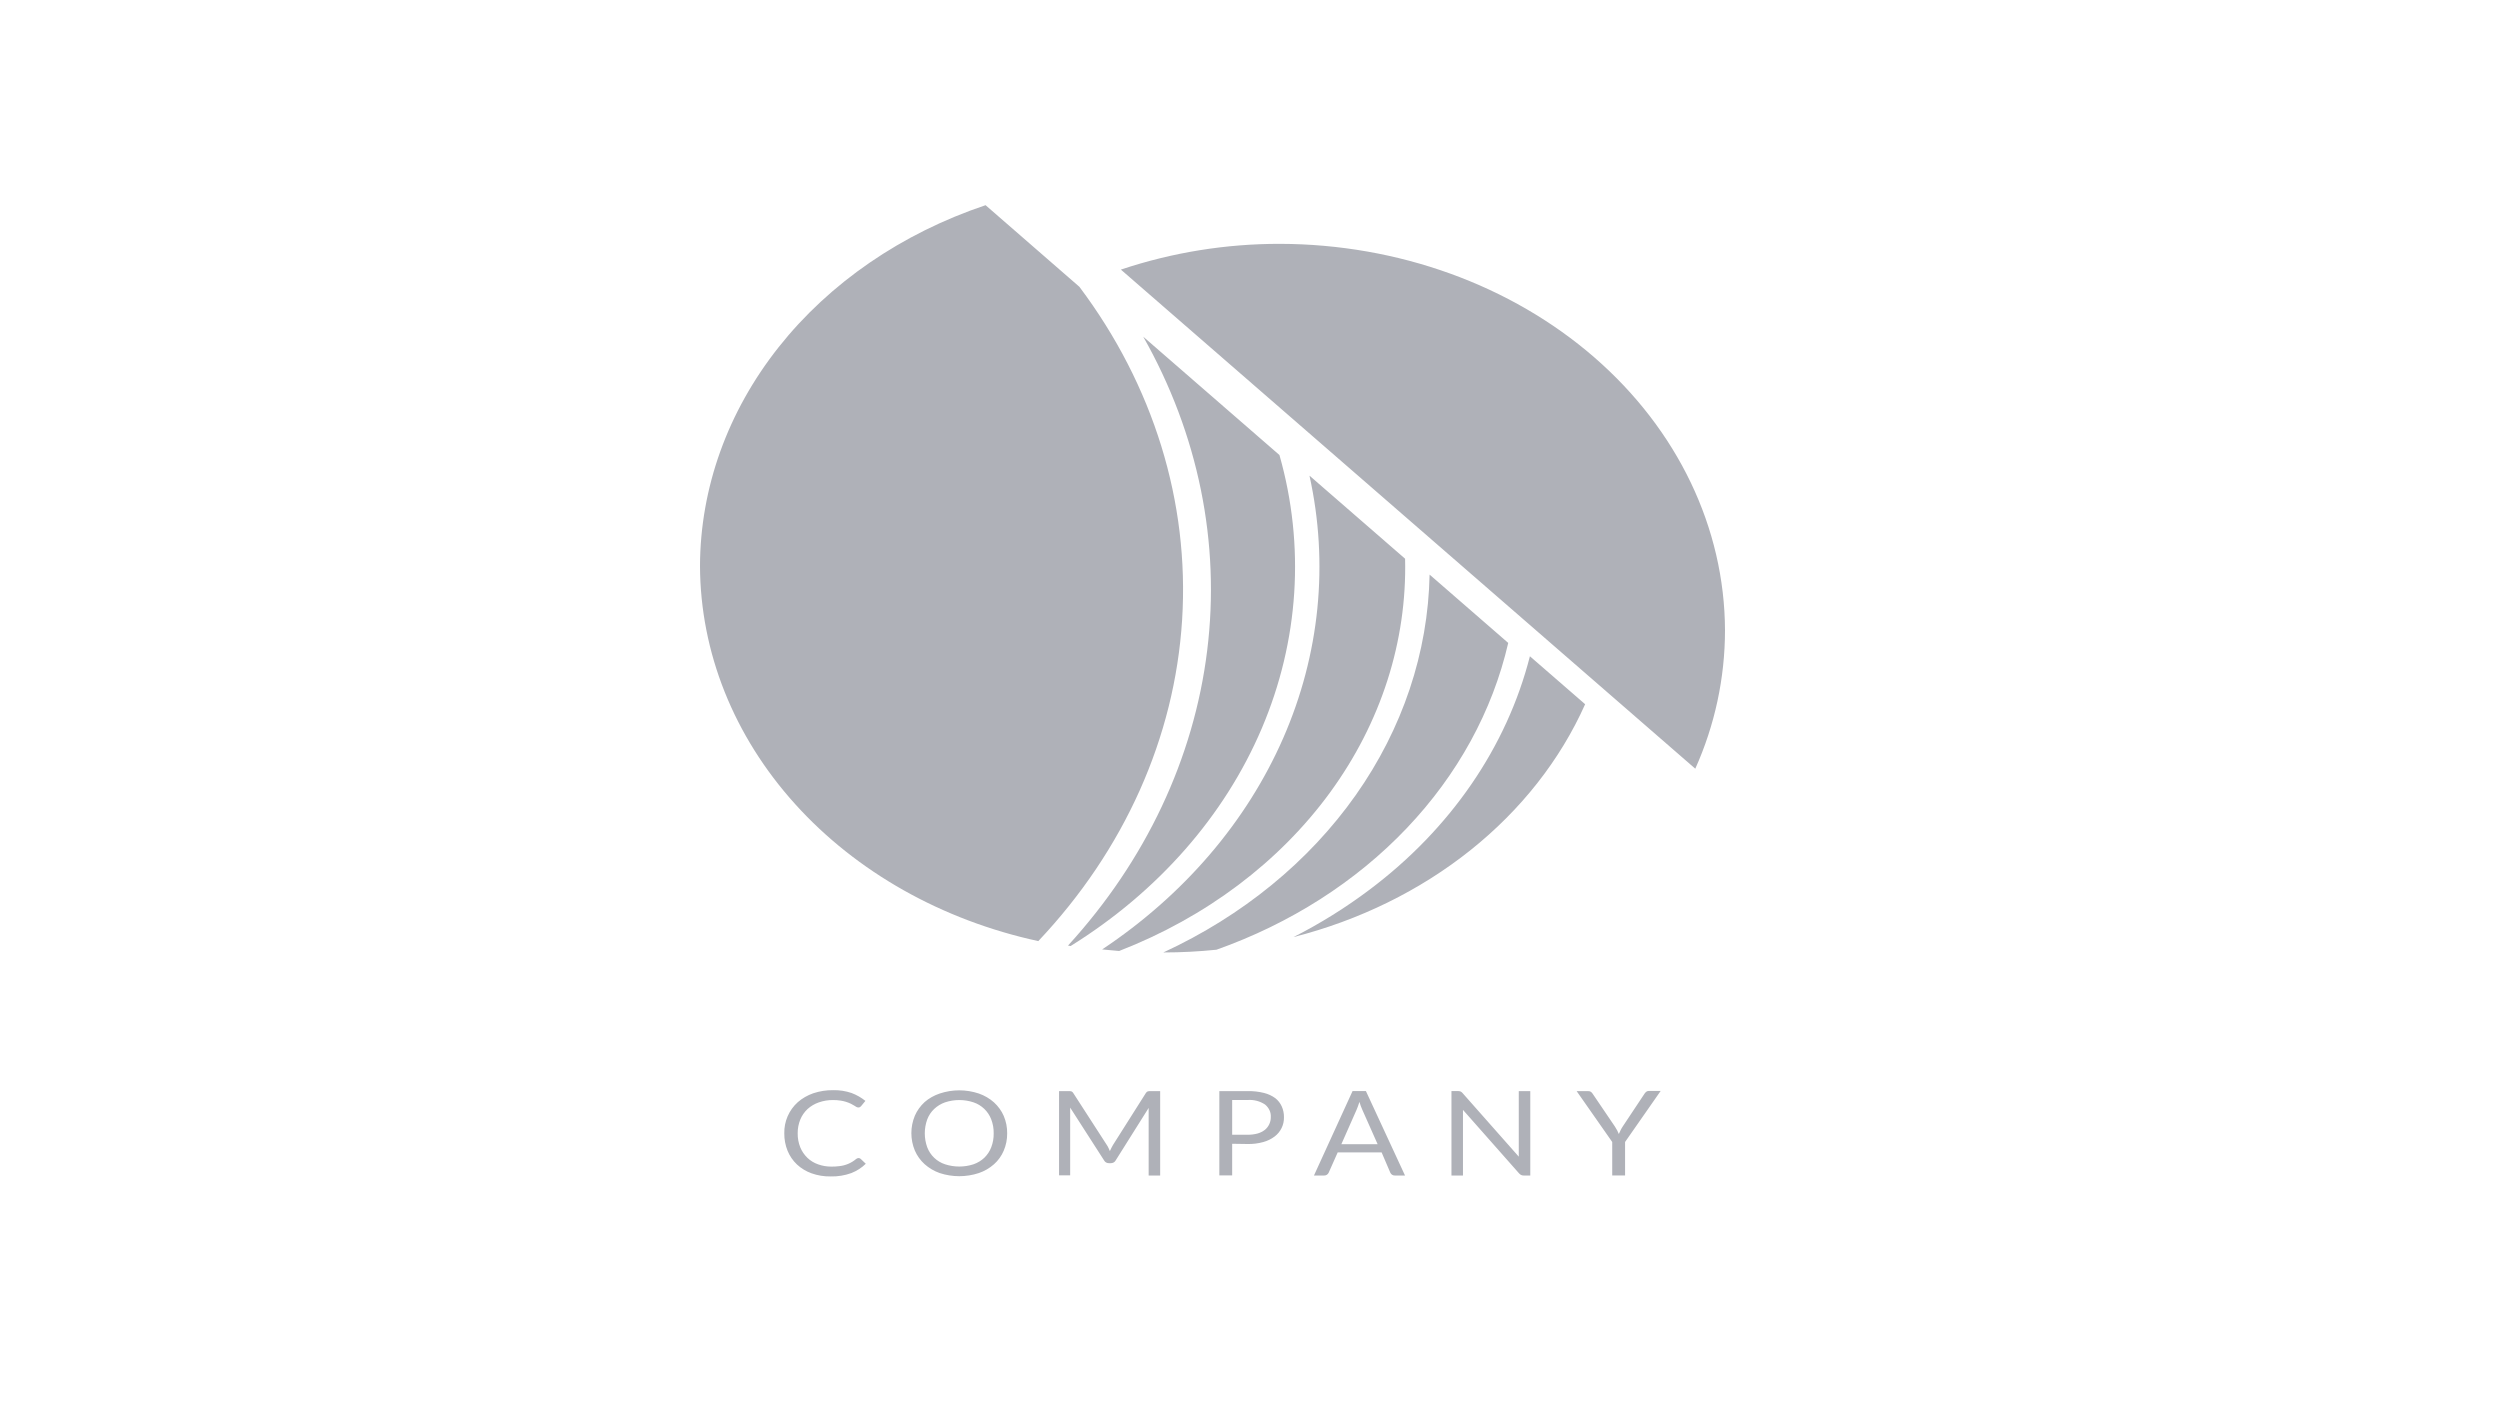
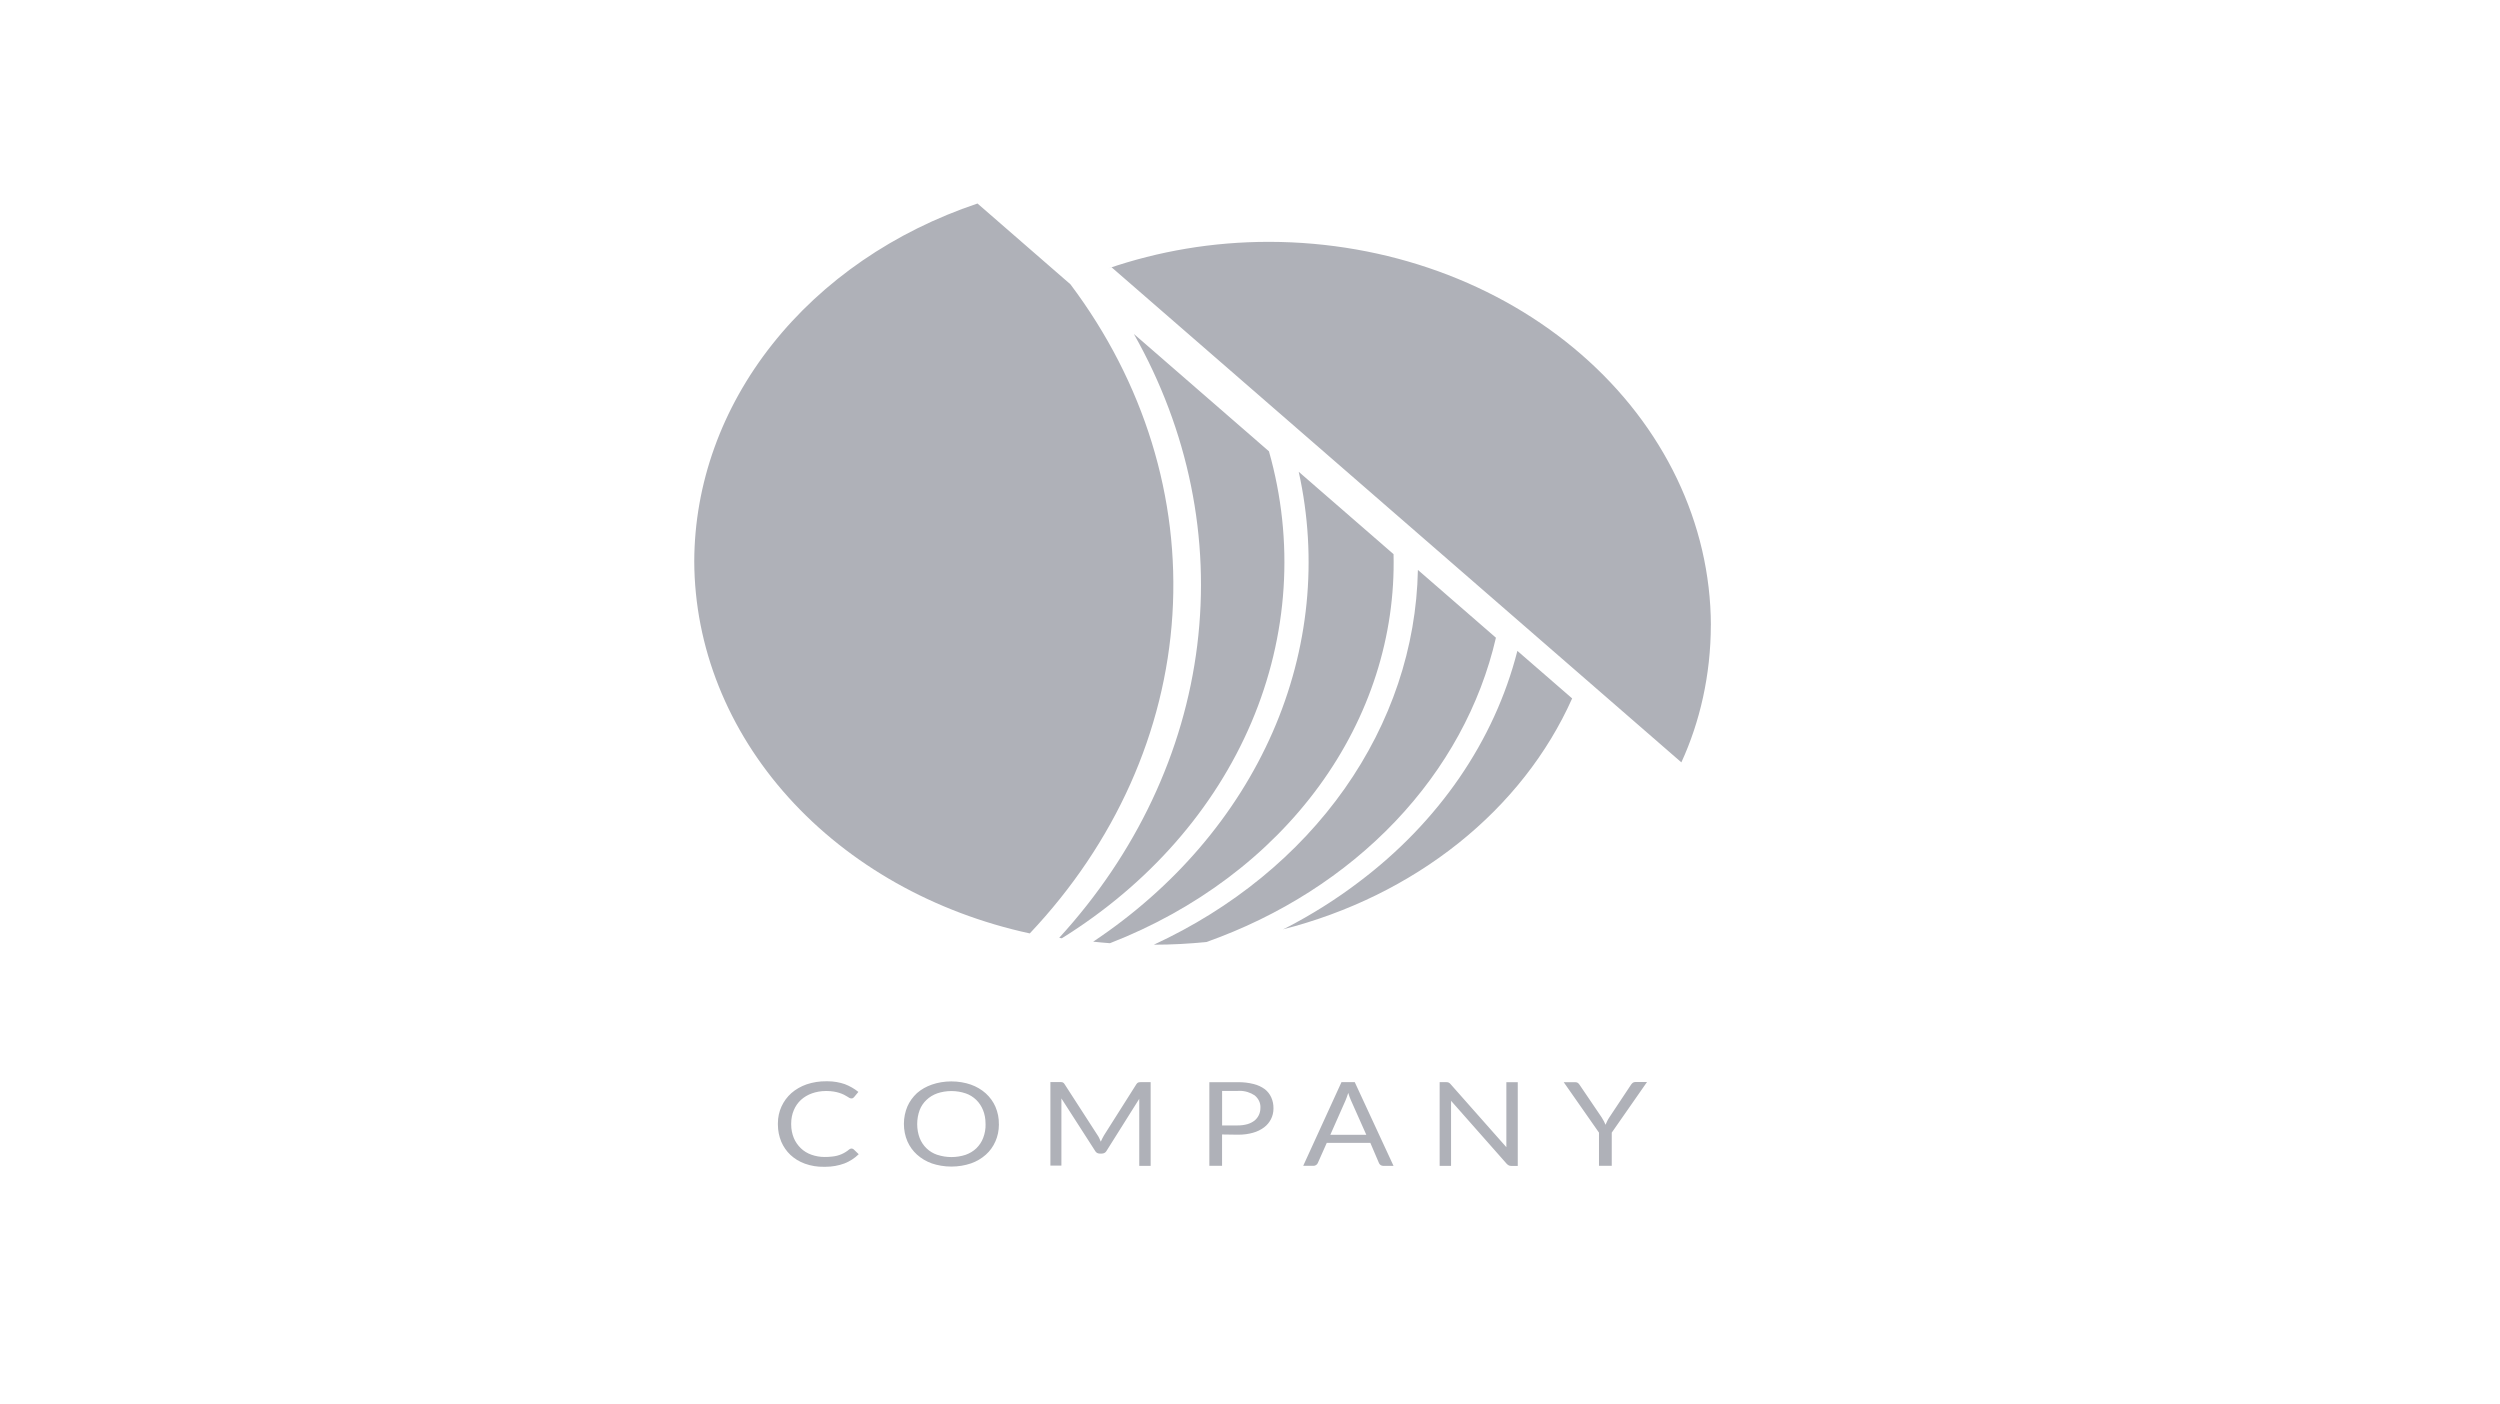
- <svg xmlns="http://www.w3.org/2000/svg" width="106" height="60" fill="none">
-   <path d="M36.406 49.101c.016 0 .032.004.046.01a.121.121 0 0 1 .039.024l.218.208c-.17.169-.379.304-.614.396a2.39 2.39 0 0 1-.87.142c-.28.005-.558-.04-.817-.133a1.794 1.794 0 0 1-.617-.374 1.674 1.674 0 0 1-.397-.578 1.926 1.926 0 0 1-.14-.742 1.724 1.724 0 0 1 .573-1.322c.186-.163.409-.291.654-.377.269-.09.555-.135.843-.132a2.27 2.27 0 0 1 .782.12c.216.082.414.195.587.335l-.183.222a.178.178 0 0 1-.046.04.125.125 0 0 1-.074.017.178.178 0 0 1-.08-.023l-.097-.06-.137-.076a1.548 1.548 0 0 0-.43-.132 1.891 1.891 0 0 0-.325-.024 1.76 1.76 0 0 0-.605.1 1.39 1.39 0 0 0-.475.28c-.136.128-.24.28-.308.445a1.5 1.5 0 0 0-.111.587 1.53 1.53 0 0 0 .111.597c.067.164.17.314.303.443.125.12.28.215.453.275.178.064.368.096.561.095.111.001.223-.005.333-.019a1.316 1.316 0 0 0 .72-.306.171.171 0 0 1 .103-.038ZM42.704 48.054a1.81 1.81 0 0 1-.147.737 1.594 1.594 0 0 1-.41.572 1.889 1.889 0 0 1-.645.375 2.655 2.655 0 0 1-1.658 0 1.91 1.91 0 0 1-.64-.377 1.678 1.678 0 0 1-.415-.578 1.922 1.922 0 0 1 0-1.475c.093-.216.234-.413.415-.58.182-.159.4-.282.64-.363a2.61 2.61 0 0 1 1.658 0c.242.085.461.213.643.376.18.165.32.36.412.571.101.238.151.489.147.742Zm-.572 0a1.566 1.566 0 0 0-.104-.593 1.22 1.22 0 0 0-.752-.722 1.918 1.918 0 0 0-1.205 0 1.295 1.295 0 0 0-.461.28 1.191 1.191 0 0 0-.295.443 1.737 1.737 0 0 0 0 1.184 1.209 1.209 0 0 0 .756.72c.388.127.816.127 1.205 0 .175-.061.332-.156.46-.277.131-.129.23-.28.292-.443.073-.19.108-.391.104-.592ZM47.001 48.675l.058.132c.021-.047.04-.09.062-.132a1.23 1.23 0 0 1 .071-.13l1.393-2.201c.028-.038.052-.062.08-.069a.373.373 0 0 1 .114-.012h.412v3.58h-.488V47.1a.938.938 0 0 1 0-.124L47.3 49.208a.203.203 0 0 1-.082.081.246.246 0 0 1-.12.03h-.079a.243.243 0 0 1-.12-.03.2.2 0 0 1-.081-.081l-1.443-2.246V49.835h-.471v-3.572h.411a.373.373 0 0 1 .115.012c.034.015.06.039.076.069l1.423 2.203a.76.76 0 0 1 .071.128ZM52.244 48.497v1.34H51.7v-3.574h1.216c.23-.004.458.023.679.078.176.044.34.12.48.223a.922.922 0 0 1 .272.35c.065.146.096.302.093.458a.993.993 0 0 1-.395.815c-.14.107-.305.188-.483.236a2.3 2.3 0 0 1-.657.083l-.66-.01Zm0-.384h.66c.143.002.286-.017.423-.054a.924.924 0 0 0 .305-.154.686.686 0 0 0 .25-.538.605.605 0 0 0-.054-.291.69.69 0 0 0-.19-.244 1.172 1.172 0 0 0-.734-.192h-.66v1.473ZM59.573 49.842h-.43a.205.205 0 0 1-.12-.033.222.222 0 0 1-.072-.083l-.37-.864h-1.863l-.384.864a.205.205 0 0 1-.19.116h-.432l1.636-3.58h.567l1.658 3.58Zm-2.7-1.329h1.538l-.648-1.457c-.05-.11-.09-.222-.123-.336l-.063.187c-.019.057-.04.11-.06.152l-.643 1.454ZM61.929 46.28c.032.015.06.037.081.063l2.386 2.699v-2.779h.488v3.58h-.272a.265.265 0 0 1-.112-.022.299.299 0 0 1-.088-.066l-2.382-2.696a.974.974 0 0 1 0 .123v2.66h-.488v-3.58h.289c.033 0 .067.006.098.017ZM68.903 48.419v1.421h-.545V48.42l-1.508-2.156h.488a.197.197 0 0 1 .117.03c.03.024.055.051.074.081l.943 1.391c.038.06.071.114.098.166.028.052.05.102.069.151l.07-.154c.027-.056.058-.11.093-.163l.93-1.4a.376.376 0 0 1 .07-.076.182.182 0 0 1 .118-.035h.493l-1.51 2.165ZM46.731 40.256c.237.026.477.047.72.066 3.679-1.43 6.791-3.77 8.948-6.728 2.156-2.958 3.261-6.403 3.177-9.904l-4.054-3.522c.824 3.727.438 7.58-1.114 11.128-1.553 3.548-4.21 6.65-7.677 8.96Z" fill="#AFB1B8" />
-   <path d="m45.284 40.092.109.02c3.704-2.303 6.527-5.517 8.106-9.228 1.579-3.711 1.84-7.749.75-11.59l-5.775-5.017c2.335 4.124 3.276 8.74 2.71 13.31-.564 4.57-2.61 8.906-5.9 12.505ZM64.868 27.826c-.981 3.847-3.364 7.316-6.794 9.893a21.629 21.629 0 0 1-3.229 2.013c2.794-.713 5.361-1.974 7.505-3.686s3.807-3.829 4.86-6.187l-2.342-2.033Z" fill="#AFB1B8" />
-   <path d="m63.949 27.26-3.334-2.897c-.064 3.303-1.145 6.531-3.13 9.348-1.986 2.818-4.804 5.122-8.16 6.673h.016c.748 0 1.495-.04 2.238-.116 3.137-1.113 5.909-2.883 8.067-5.153 2.159-2.27 3.637-4.968 4.303-7.855ZM45.766 12.16 41.788 8.7c-3.556 1.194-6.614 3.293-8.775 6.022-2.16 2.73-3.322 5.961-3.333 9.274.013 3.66 1.431 7.212 4.03 10.093 2.597 2.88 6.227 4.927 10.314 5.814 3.648-3.862 5.785-8.634 6.098-13.623.313-4.99-1.213-9.935-4.356-14.12ZM73.14 26.727c-.014-4.342-2.006-8.503-5.54-11.574-3.534-3.07-8.324-4.801-13.322-4.814a21.18 21.18 0 0 0-6.753 1.092L71.88 32.593a14.352 14.352 0 0 0 1.26-5.866Z" fill="#AFB1B8" />
+ <svg xmlns="http://www.w3.org/2000/svg" version="1.1" width="57" height="32" viewBox="0 0 57 32">
+   <path fill="#afb1b8" d="M19.417 26.187c0.009 0 0.017 0.002 0.025 0.005s0.015 0.007 0.021 0.013l-0-0 0.116 0.111c-0.091 0.090-0.202 0.162-0.327 0.211-0.129 0.048-0.278 0.076-0.434 0.076-0.011 0-0.021-0-0.032-0l0.002 0c-0.149 0.003-0.298-0.021-0.436-0.071-0.128-0.046-0.237-0.114-0.33-0.2l0.001 0.001c-0.090-0.085-0.161-0.188-0.21-0.302l-0.002-0.006c-0.047-0.114-0.075-0.246-0.075-0.385 0-0.004 0-0.008 0-0.012v0.001c-0-0.006-0-0.013-0-0.020 0-0.272 0.118-0.516 0.305-0.684l0.001-0.001c0.099-0.087 0.218-0.155 0.349-0.201 0.143-0.048 0.296-0.072 0.45-0.070 0.008-0 0.018-0 0.028-0 0.139 0 0.273 0.024 0.398 0.067l-0.009-0.003c0.115 0.044 0.221 0.104 0.313 0.179l-0.098 0.118c-0.007 0.008-0.015 0.015-0.024 0.021l-0 0c-0.010 0.006-0.021 0.009-0.034 0.009-0.002 0-0.004-0-0.006-0l0 0c-0.016-0.001-0.030-0.005-0.043-0.012l0 0-0.052-0.032-0.073-0.041c-0.066-0.032-0.144-0.057-0.225-0.070l-0.005-0.001c-0.048-0.008-0.104-0.013-0.161-0.013-0.004 0-0.009 0-0.013 0h0.001c-0.003-0-0.007-0-0.011-0-0.112 0-0.219 0.020-0.319 0.055l0.007-0.002c-0.098 0.034-0.182 0.085-0.254 0.15l0.001-0.001c-0.073 0.068-0.128 0.149-0.164 0.237-0.038 0.089-0.059 0.193-0.059 0.302 0 0.004 0 0.008 0 0.011v-0.001c-0 0.004-0 0.008-0 0.013 0 0.11 0.022 0.215 0.061 0.311l-0.002-0.005c0.036 0.087 0.091 0.167 0.162 0.236 0.067 0.064 0.149 0.115 0.242 0.147 0.095 0.034 0.196 0.051 0.299 0.051 0.059 0.001 0.119-0.003 0.178-0.010 0.148-0.015 0.28-0.074 0.385-0.164l-0.001 0.001c0.015-0.012 0.034-0.020 0.055-0.020h0zM22.775 25.629c0 0.003 0 0.008 0 0.012 0 0.138-0.029 0.269-0.081 0.387l0.002-0.006c-0.052 0.12-0.126 0.222-0.218 0.304l-0.001 0.001c-0.097 0.086-0.211 0.154-0.337 0.198l-0.007 0.002c-0.132 0.045-0.284 0.071-0.442 0.071s-0.31-0.026-0.452-0.074l0.010 0.003c-0.132-0.047-0.245-0.115-0.342-0.202l0.001 0.001c-0.093-0.084-0.168-0.187-0.219-0.303l-0.002-0.006c-0.050-0.116-0.078-0.251-0.078-0.393s0.029-0.277 0.081-0.4l-0.003 0.007c0.050-0.115 0.125-0.22 0.221-0.309 0.097-0.085 0.213-0.15 0.341-0.194 0.132-0.046 0.284-0.072 0.442-0.072s0.31 0.026 0.452 0.075l-0.010-0.003c0.129 0.045 0.246 0.114 0.343 0.201 0.096 0.088 0.171 0.192 0.22 0.305 0.054 0.127 0.081 0.261 0.078 0.396zM22.47 25.629c0-0.005 0-0.011 0-0.017 0-0.108-0.020-0.211-0.058-0.305l0.002 0.006c-0.071-0.182-0.216-0.322-0.396-0.384l-0.005-0.001c-0.096-0.033-0.206-0.052-0.321-0.052s-0.225 0.019-0.329 0.054l0.007-0.002c-0.096 0.034-0.178 0.085-0.246 0.15l0-0c-0.068 0.064-0.122 0.143-0.156 0.232l-0.001 0.004c-0.035 0.094-0.055 0.202-0.055 0.316s0.020 0.222 0.058 0.322l-0.002-0.006c0.071 0.182 0.217 0.322 0.399 0.383l0.005 0.001c0.207 0.068 0.435 0.068 0.643 0 0.093-0.033 0.177-0.083 0.245-0.148 0.070-0.069 0.123-0.149 0.156-0.236 0.039-0.101 0.058-0.209 0.055-0.316zM25.067 25.96l0.031 0.070c0.011-0.025 0.021-0.048 0.033-0.070 0.013-0.027 0.026-0.050 0.039-0.072l-0.002 0.003 0.743-1.174c0.015-0.020 0.028-0.033 0.043-0.037s0.033-0.007 0.051-0.007c0.003 0 0.007 0 0.010 0l-0-0h0.22v1.909h-0.26v-1.463c-0.001-0.010-0.001-0.021-0.001-0.033s0-0.023 0.001-0.035l-0 0.002-0.748 1.19c-0.010 0.018-0.025 0.033-0.043 0.043l-0.001 0c-0.018 0.010-0.040 0.016-0.063 0.016-0 0-0.001 0-0.001 0h-0.042c-0 0-0.001 0-0.002 0-0.023 0-0.044-0.006-0.063-0.016l0.001 0c-0.018-0.010-0.033-0.025-0.043-0.043l-0-0.001-0.77-1.198v1.532h-0.251v-1.905h0.219c0.003-0 0.007-0 0.010-0 0.018 0 0.036 0.002 0.052 0.007l-0.001-0c0.018 0.008 0.032 0.021 0.041 0.037l0.759 1.175c0.014 0.020 0.026 0.042 0.037 0.066l0.001 0.003zM27.863 25.865v0.715h-0.29v-1.906h0.649c0.123-0.002 0.244 0.012 0.362 0.042 0.094 0.023 0.181 0.064 0.256 0.119 0.062 0.049 0.111 0.112 0.144 0.184l0.001 0.003c0.035 0.078 0.051 0.161 0.050 0.244 0 0.003 0 0.008 0 0.012 0 0.172-0.082 0.325-0.209 0.422l-0.001 0.001c-0.075 0.057-0.163 0.1-0.258 0.126-0.098 0.028-0.211 0.044-0.327 0.044-0.008 0-0.016-0-0.024-0l-0.351-0.005zM27.863 25.66h0.352c0.076 0.001 0.153-0.009 0.226-0.029 0.062-0.018 0.116-0.046 0.164-0.083l-0.001 0.001c0.082-0.068 0.133-0.169 0.133-0.282 0-0.002 0-0.003-0-0.005v0c0-0.006 0.001-0.013 0.001-0.021 0-0.049-0.011-0.095-0.030-0.137l0.001 0.002c-0.024-0.052-0.059-0.095-0.101-0.13l-0.001-0.001c-0.097-0.065-0.217-0.104-0.345-0.104-0.016 0-0.032 0.001-0.048 0.002l0.002-0h-0.352v0.786zM31.772 26.582h-0.229c-0.001 0-0.003 0-0.004 0-0.022 0-0.043-0.007-0.060-0.018l0 0c-0.016-0.011-0.029-0.026-0.038-0.044l-0-0.001-0.197-0.461h-0.994l-0.205 0.461c-0.018 0.037-0.055 0.062-0.099 0.062-0.001 0-0.002 0-0.003-0h-0.23l0.873-1.909h0.302l0.884 1.909zM30.332 25.874h0.82l-0.346-0.777c-0.027-0.059-0.048-0.118-0.066-0.179l-0.034 0.1c-0.010 0.030-0.021 0.059-0.032 0.081l-0.343 0.775zM33.029 24.683c0.017 0.008 0.032 0.020 0.043 0.034l1.273 1.439v-1.482h0.26v1.909h-0.145c-0.001 0-0.002 0-0.003 0-0.020 0-0.040-0.004-0.057-0.012l0.001 0c-0.018-0.009-0.034-0.021-0.047-0.035l-0-0-1.27-1.438c0.001 0.010 0.001 0.021 0.001 0.033s-0 0.023-0.001 0.034l0-0.002v1.419h-0.26v-1.909h0.154c0.018 0 0.036 0.003 0.052 0.009zM36.748 25.823v0.758h-0.291v-0.757l-0.804-1.15h0.26c0.002-0 0.004-0 0.006-0 0.021 0 0.040 0.006 0.056 0.016l-0-0c0.016 0.013 0.029 0.027 0.039 0.043l0.503 0.742c0.020 0.032 0.038 0.061 0.052 0.089s0.027 0.054 0.037 0.081l0.037-0.082c0.014-0.030 0.031-0.059 0.050-0.087l0.496-0.747c0.011-0.015 0.023-0.029 0.037-0.040l0-0c0.016-0.012 0.036-0.019 0.057-0.019 0.002 0 0.004 0 0.006 0h0.263l-0.805 1.155zM24.923 21.47c0.126 0.014 0.254 0.025 0.384 0.035 1.962-0.763 3.622-2.011 4.772-3.588s1.739-3.415 1.694-5.282l-2.162-1.878c0.439 1.988 0.234 4.043-0.594 5.935s-2.245 3.547-4.094 4.779z" />
+   <path fill="#afb1b8" d="M24.151 21.382l0.058 0.011c1.975-1.228 3.481-2.942 4.323-4.922s0.981-4.133 0.4-6.181l-3.080-2.676c1.245 2.199 1.747 4.661 1.445 7.099-0.301 2.437-1.392 4.75-3.147 6.669zM34.596 14.841c-0.523 2.052-1.794 3.902-3.623 5.276-0.5 0.38-1.064 0.737-1.658 1.043l-0.065 0.030c1.49-0.38 2.859-1.053 4.003-1.966s2.030-2.042 2.592-3.3l-1.249-1.084z" />
+   <path fill="#afb1b8" d="M34.106 14.539l-1.778-1.545c-0.034 1.762-0.611 3.483-1.669 4.986s-2.562 2.732-4.352 3.559h0.009c0.399 0 0.797-0.021 1.194-0.062 1.673-0.594 3.151-1.538 4.302-2.748s1.94-2.65 2.295-4.189zM24.409 6.485l-2.122-1.845c-1.897 0.637-3.527 1.756-4.68 3.212s-1.772 3.179-1.778 4.946c0.007 1.952 0.763 3.846 2.149 5.383 1.385 1.536 3.321 2.628 5.501 3.101 1.946-2.060 3.085-4.605 3.252-7.266s-0.647-5.299-2.323-7.531zM39.008 14.254c-0.007-2.316-1.070-4.535-2.955-6.173s-4.439-2.561-7.105-2.567c-0.006 0-0.014-0-0.021-0-1.281 0-2.512 0.213-3.66 0.606l0.079-0.024 12.989 11.286c0.423-0.919 0.671-1.995 0.672-3.128v-0z" />
</svg>
